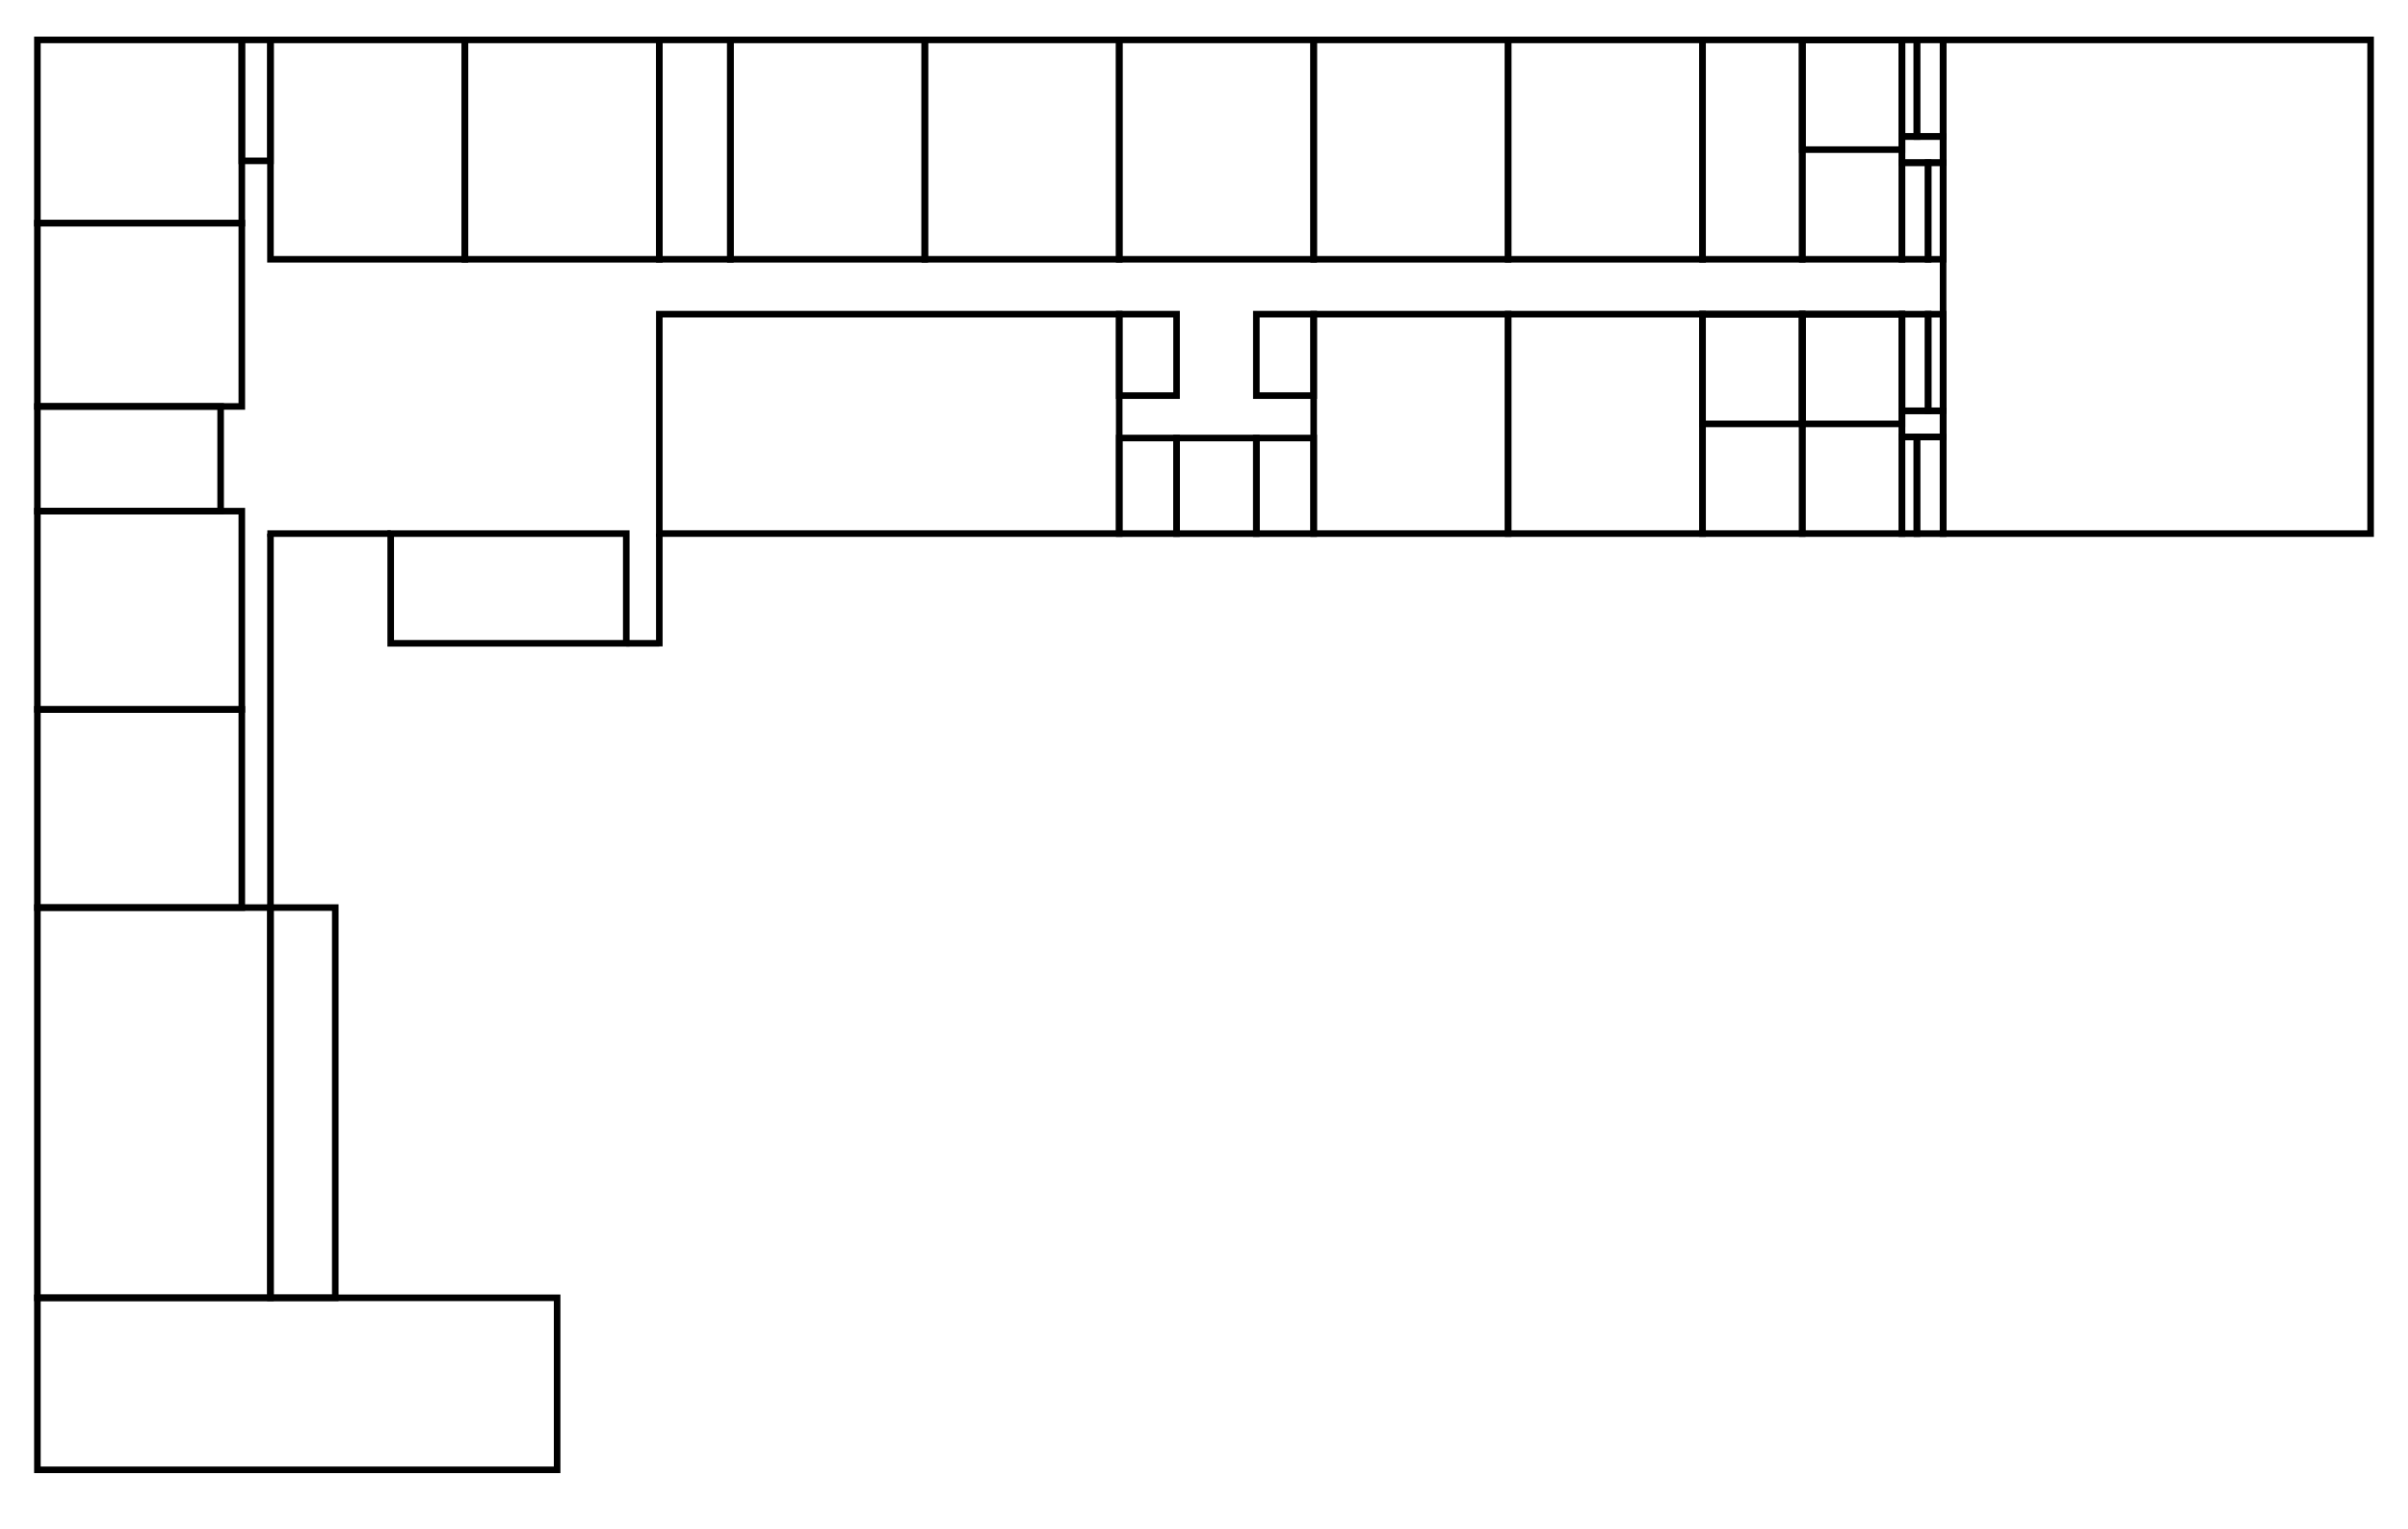
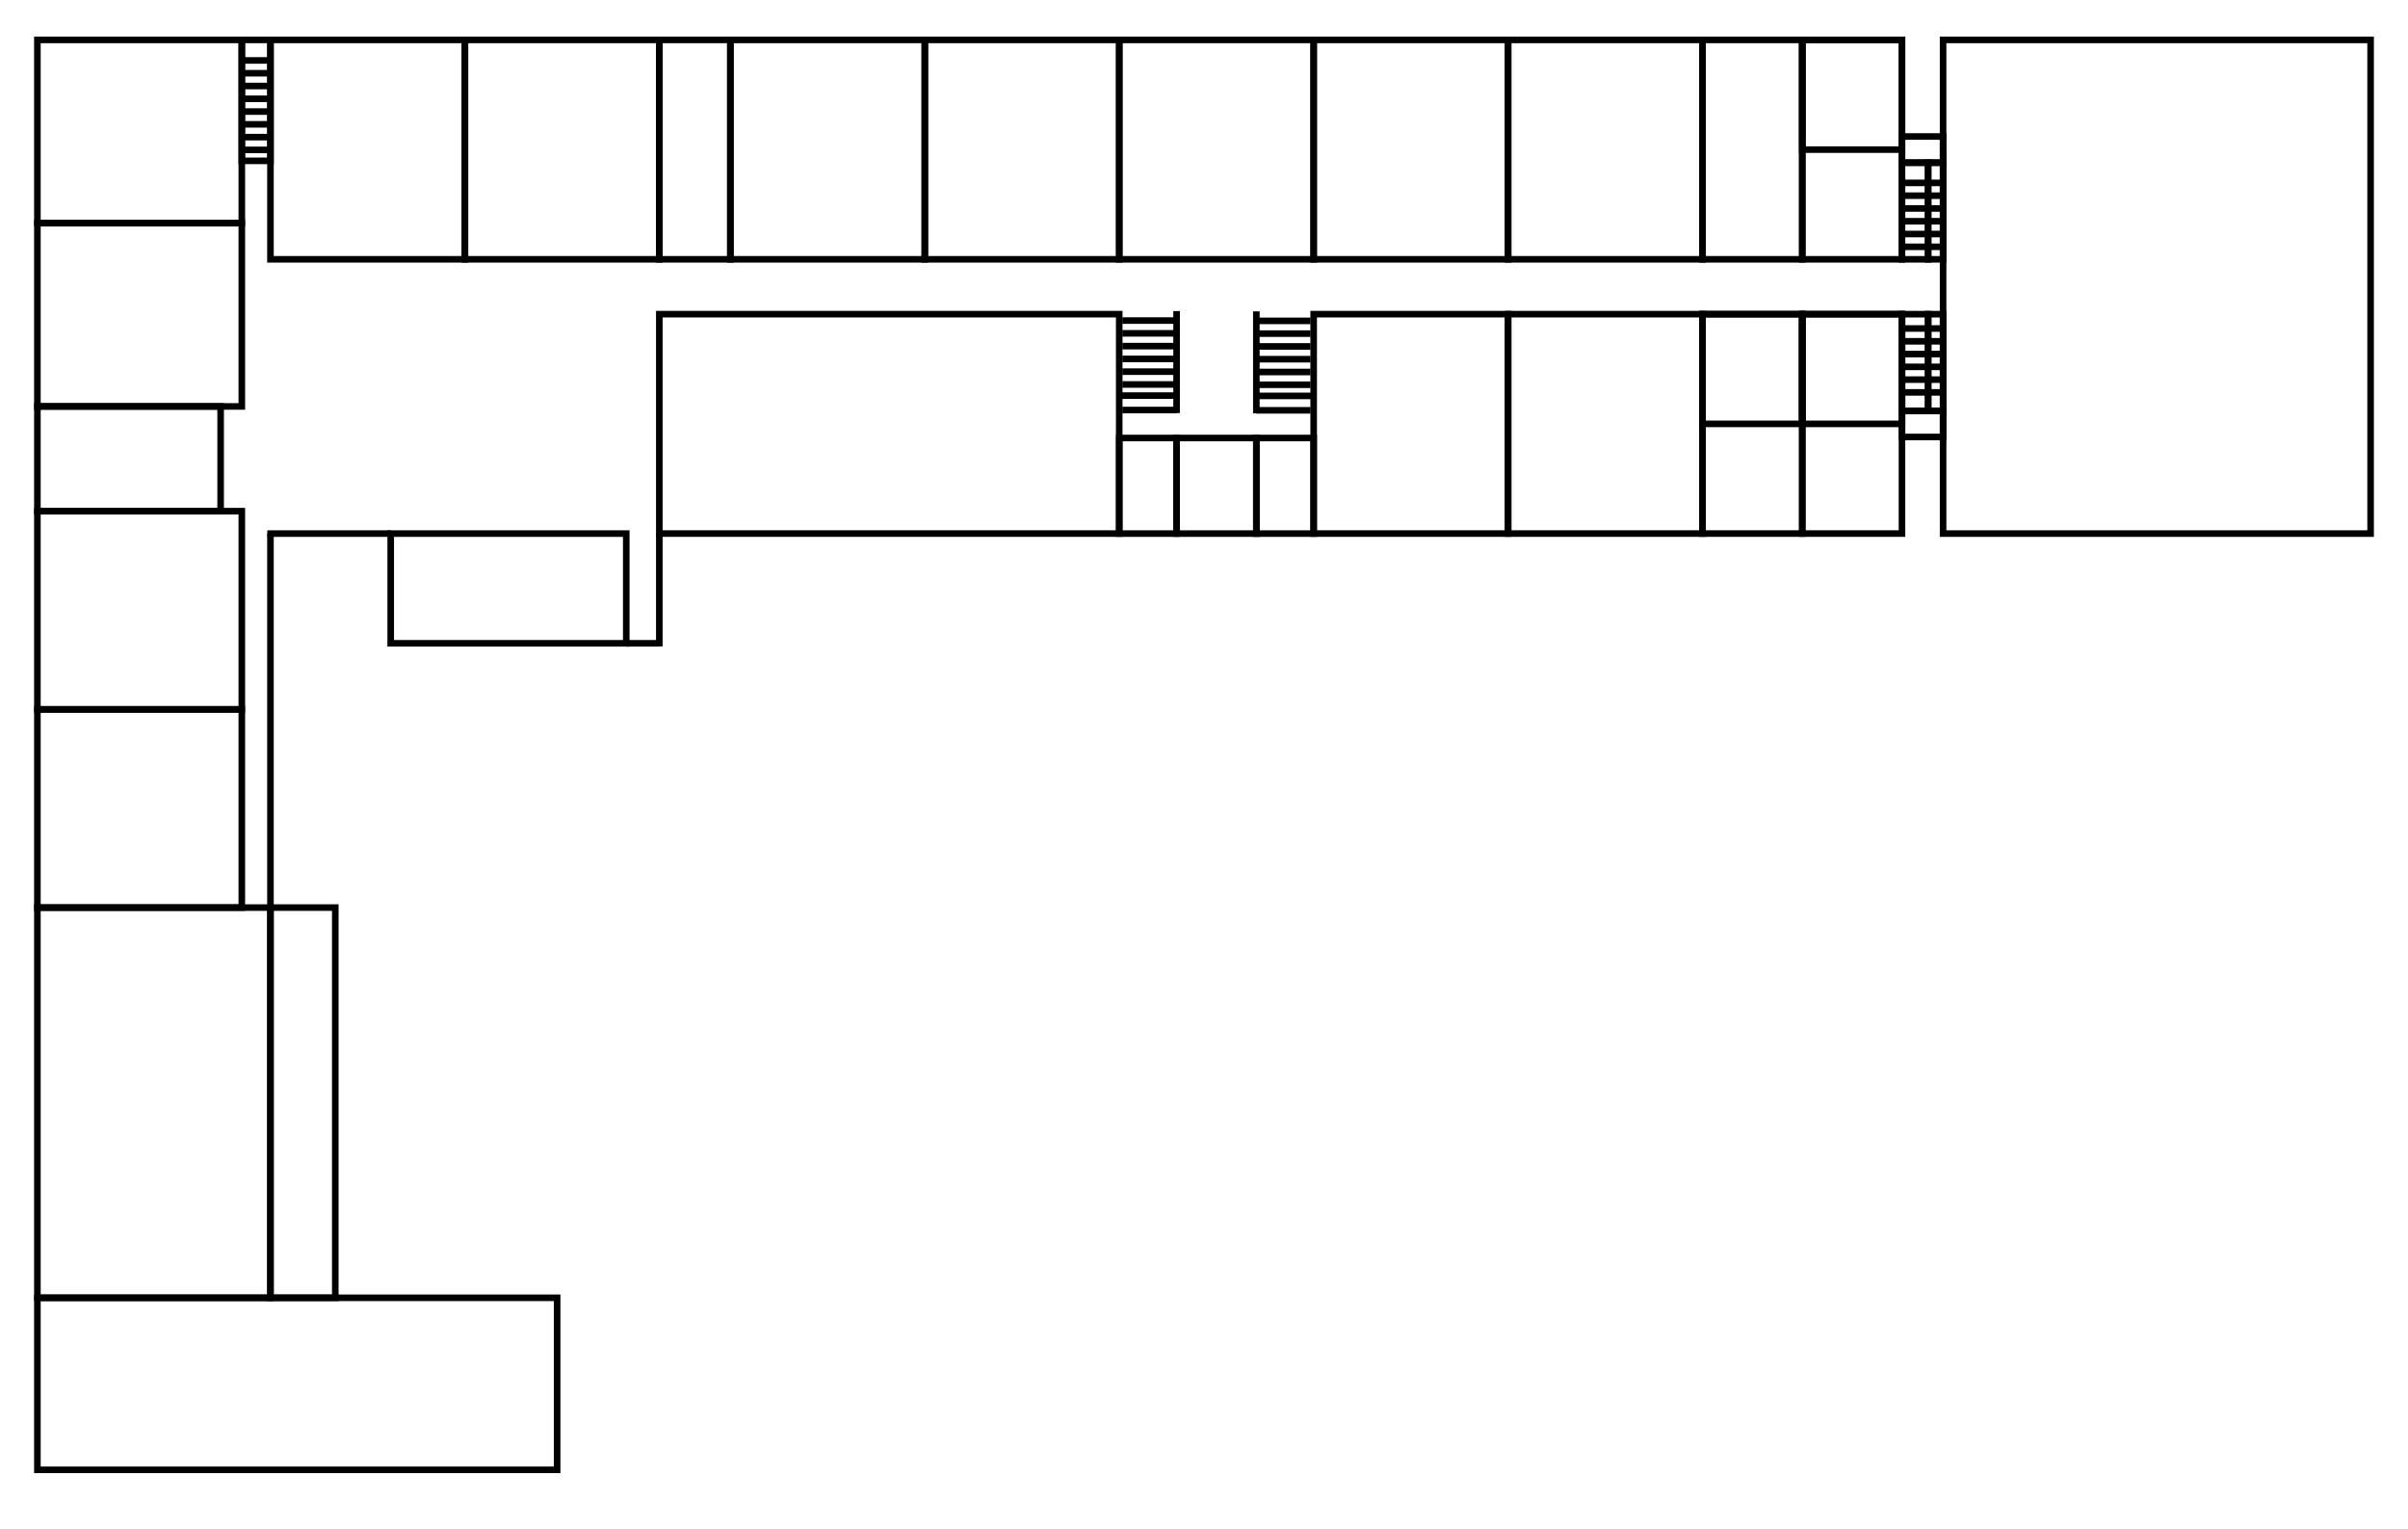
<svg xmlns="http://www.w3.org/2000/svg" viewBox="0 0 732.13 464.59">
  <defs>
    <style>.cls-1{fill:none;stroke:#000;stroke-miterlimit:10;stroke-width:2px;}</style>
  </defs>
  <g id="Layer_2" data-name="Layer 2">
    <rect class="cls-1" x="547.96" y="12.13" width="30.32" height="66.69" />
    <rect class="cls-1" x="517.64" y="12.13" width="30.32" height="66.69" />
    <rect class="cls-1" x="458.53" y="12.13" width="59.12" height="66.69" />
    <rect class="cls-1" x="399.41" y="12.13" width="59.12" height="66.69" />
    <rect class="cls-1" x="340.29" y="12.13" width="59.12" height="66.69" />
    <rect class="cls-1" x="281.18" y="12.13" width="59.12" height="66.69" />
    <rect class="cls-1" x="222.06" y="12.13" width="59.12" height="66.69" />
    <rect class="cls-1" x="200.46" y="12.13" width="21.6" height="66.69" />
    <rect class="cls-1" x="141.35" y="12.13" width="59.12" height="66.69" />
    <rect class="cls-1" x="82.23" y="12.13" width="59.12" height="66.69" />
    <rect class="cls-1" x="11.37" y="12.13" width="62.15" height="55.71" />
    <rect class="cls-1" x="11.37" y="67.83" width="62.15" height="55.71" />
    <rect class="cls-1" x="11.37" y="123.54" width="55.71" height="31.83" />
    <rect class="cls-1" x="11.37" y="155.37" width="62.15" height="60.25" />
    <rect class="cls-1" x="11.37" y="215.62" width="62.15" height="60.25" />
    <rect class="cls-1" x="11.37" y="275.87" width="70.86" height="118.61" />
    <rect class="cls-1" x="11.37" y="394.48" width="158.02" height="52.29" />
    <rect class="cls-1" x="517.64" y="95.49" width="30.32" height="66.69" />
    <rect class="cls-1" x="547.96" y="95.49" width="30.32" height="66.69" />
    <rect class="cls-1" x="458.53" y="95.49" width="59.12" height="66.69" />
    <rect class="cls-1" x="200.46" y="95.49" width="139.83" height="66.69" />
    <rect class="cls-1" x="399.41" y="95.49" width="59.12" height="66.69" />
    <rect class="cls-1" x="118.79" y="162.19" width="71.62" height="33.35" />
-     <rect class="cls-1" x="578.27" y="12.13" width="4.55" height="29.37" />
-     <rect class="cls-1" x="582.82" y="12.13" width="7.96" height="29.37" />
-     <rect class="cls-1" x="586.23" y="49.45" width="4.55" height="29.37" />
-     <rect class="cls-1" x="578.27" y="49.45" width="7.96" height="29.37" />
-     <rect class="cls-1" x="578.27" y="41.49" width="12.51" height="7.96" />
-     <rect class="cls-1" x="586.23" y="95.49" width="4.55" height="29.37" transform="translate(1177.01 220.36) rotate(-180)" />
-     <rect class="cls-1" x="578.27" y="95.49" width="7.96" height="29.37" transform="translate(1164.51 220.36) rotate(-180)" />
-     <rect class="cls-1" x="578.27" y="132.82" width="4.55" height="29.37" transform="translate(1161.09 295.01) rotate(-180)" />
-     <rect class="cls-1" x="582.82" y="132.82" width="7.96" height="29.37" transform="translate(1173.6 295.01) rotate(-180)" />
-     <rect class="cls-1" x="578.27" y="124.86" width="12.51" height="7.96" transform="translate(1169.05 257.68) rotate(-180)" />
-     <rect class="cls-1" x="340.29" y="95.49" width="17.43" height="24.76" />
-     <rect class="cls-1" x="381.98" y="95.49" width="17.43" height="24.76" />
    <rect class="cls-1" x="381.98" y="133.14" width="17.43" height="29.05" />
    <rect class="cls-1" x="340.29" y="133.14" width="17.43" height="29.05" />
    <rect class="cls-1" x="357.73" y="133.14" width="24.25" height="29.05" />
    <line class="cls-1" x1="82.23" y1="162.19" x2="82.23" y2="275.87" />
    <rect class="cls-1" x="82.23" y="275.87" width="19.71" height="118.61" />
    <line class="cls-1" x1="118.79" y1="162.19" x2="81.28" y2="162.19" />
    <line class="cls-1" x1="200.46" y1="162.19" x2="200.46" y2="196.48" />
    <line class="cls-1" x1="190.41" y1="195.54" x2="200.46" y2="195.54" />
    <rect class="cls-1" x="73.52" y="12.13" width="8.72" height="36.76" />
    <rect class="cls-1" x="547.96" y="12.13" width="30.32" height="33.35" />
    <rect class="cls-1" x="547.96" y="95.49" width="30.32" height="33.35" />
    <rect class="cls-1" x="517.64" y="95.49" width="30.32" height="33.35" />
    <rect class="cls-1" x="590.78" y="12.13" width="129.98" height="150.06" />
+     <line class="cls-1" x1="73.52" y1="18.37" x2="82.23" y2="18.37" />
+     <line class="cls-1" x1="73.52" y1="22.26" x2="82.23" y2="22.26" />
+     <line class="cls-1" x1="73.52" y1="26.14" x2="82.23" y2="26.14" />
+     <line class="cls-1" x1="73.52" y1="30.03" x2="82.23" y2="30.03" />
+     <line class="cls-1" x1="73.33" y1="33.91" x2="82.04" y2="33.91" />
+     <line class="cls-1" x1="73.33" y1="37.79" x2="82.04" y2="37.79" />
+     <line class="cls-1" x1="74.18" y1="41.68" x2="82.89" y2="41.68" />
+     <line class="cls-1" x1="74.18" y1="45.56" x2="82.89" y2="45.56" />
+     <line class="cls-1" x1="341.24" y1="97.44" x2="357.73" y2="97.44" />
+     <line class="cls-1" x1="341.24" y1="101.32" x2="357.73" y2="101.32" />
+     <line class="cls-1" x1="341.24" y1="105.21" x2="357.73" y2="105.21" />
+     <line class="cls-1" x1="341.24" y1="109.09" x2="357.73" y2="109.09" />
+     <line class="cls-1" x1="341.24" y1="112.97" x2="357.73" y2="112.97" />
+     <line class="cls-1" x1="341.24" y1="116.86" x2="357.73" y2="116.86" />
+     <line class="cls-1" x1="341.24" y1="124.63" x2="357.73" y2="124.63" />
+     <line class="cls-1" x1="340.29" y1="120.25" x2="357.73" y2="120.25" />
+     <line class="cls-1" x1="357.73" y1="125.56" x2="357.73" y2="94.55" />
+     <line class="cls-1" x1="398.46" y1="97.53" x2="381.98" y2="97.53" />
+     <line class="cls-1" x1="398.46" y1="101.41" x2="381.98" y2="101.41" />
+     <line class="cls-1" x1="398.46" y1="105.3" x2="381.98" y2="105.3" />
+     <line class="cls-1" x1="398.46" y1="109.18" x2="381.98" y2="109.18" />
+     <line class="cls-1" x1="398.46" y1="113.07" x2="381.98" y2="113.07" />
+     <line class="cls-1" x1="398.46" y1="116.95" x2="381.98" y2="116.95" />
+     <line class="cls-1" x1="398.46" y1="124.72" x2="381.98" y2="124.72" />
+     <line class="cls-1" x1="399.41" y1="120.34" x2="381.98" y2="120.34" />
+     <line class="cls-1" x1="381.98" y1="125.65" x2="381.98" y2="94.64" />
+     <rect class="cls-1" x="586.23" y="95.49" width="4.55" height="29.37" transform="translate(1177.01 220.36) rotate(-180)" />
+     <rect class="cls-1" x="578.27" y="95.49" width="7.96" height="29.37" transform="translate(1164.51 220.36) rotate(-180)" />
+     <rect class="cls-1" x="578.27" y="124.86" width="12.51" height="7.96" transform="translate(1169.05 257.68) rotate(-180)" />
+     <line class="cls-1" x1="578.84" y1="99.85" x2="590.91" y2="99.85" />
+     <line class="cls-1" x1="578.84" y1="103.74" x2="590.91" y2="103.74" />
+     <line class="cls-1" x1="578.84" y1="107.62" x2="590.91" y2="107.62" />
+     <line class="cls-1" x1="578.84" y1="111.51" x2="590.91" y2="111.51" />
+     <line class="cls-1" x1="578.57" y1="115.39" x2="590.65" y2="115.39" />
+     <line class="cls-1" x1="578.57" y1="119.27" x2="590.65" y2="119.27" />
+     <rect class="cls-1" x="586.23" y="49.45" width="4.55" height="29.37" />
+     <rect class="cls-1" x="578.27" y="49.45" width="7.96" height="29.37" />
+     <rect class="cls-1" x="578.27" y="41.49" width="12.51" height="7.96" />
+     <line class="cls-1" x1="578.43" y1="55.59" x2="590.5" y2="55.59" />
+     <line class="cls-1" x1="578.43" y1="59.48" x2="590.5" y2="59.48" />
+     <line class="cls-1" x1="578.43" y1="63.36" x2="590.5" y2="63.36" />
+     <line class="cls-1" x1="578.43" y1="67.25" x2="590.5" y2="67.25" />
+     <line class="cls-1" x1="578.17" y1="71.13" x2="590.24" y2="71.13" />
+     <line class="cls-1" x1="578.17" y1="75.02" x2="590.24" y2="75.02" />
  </g>
</svg>
